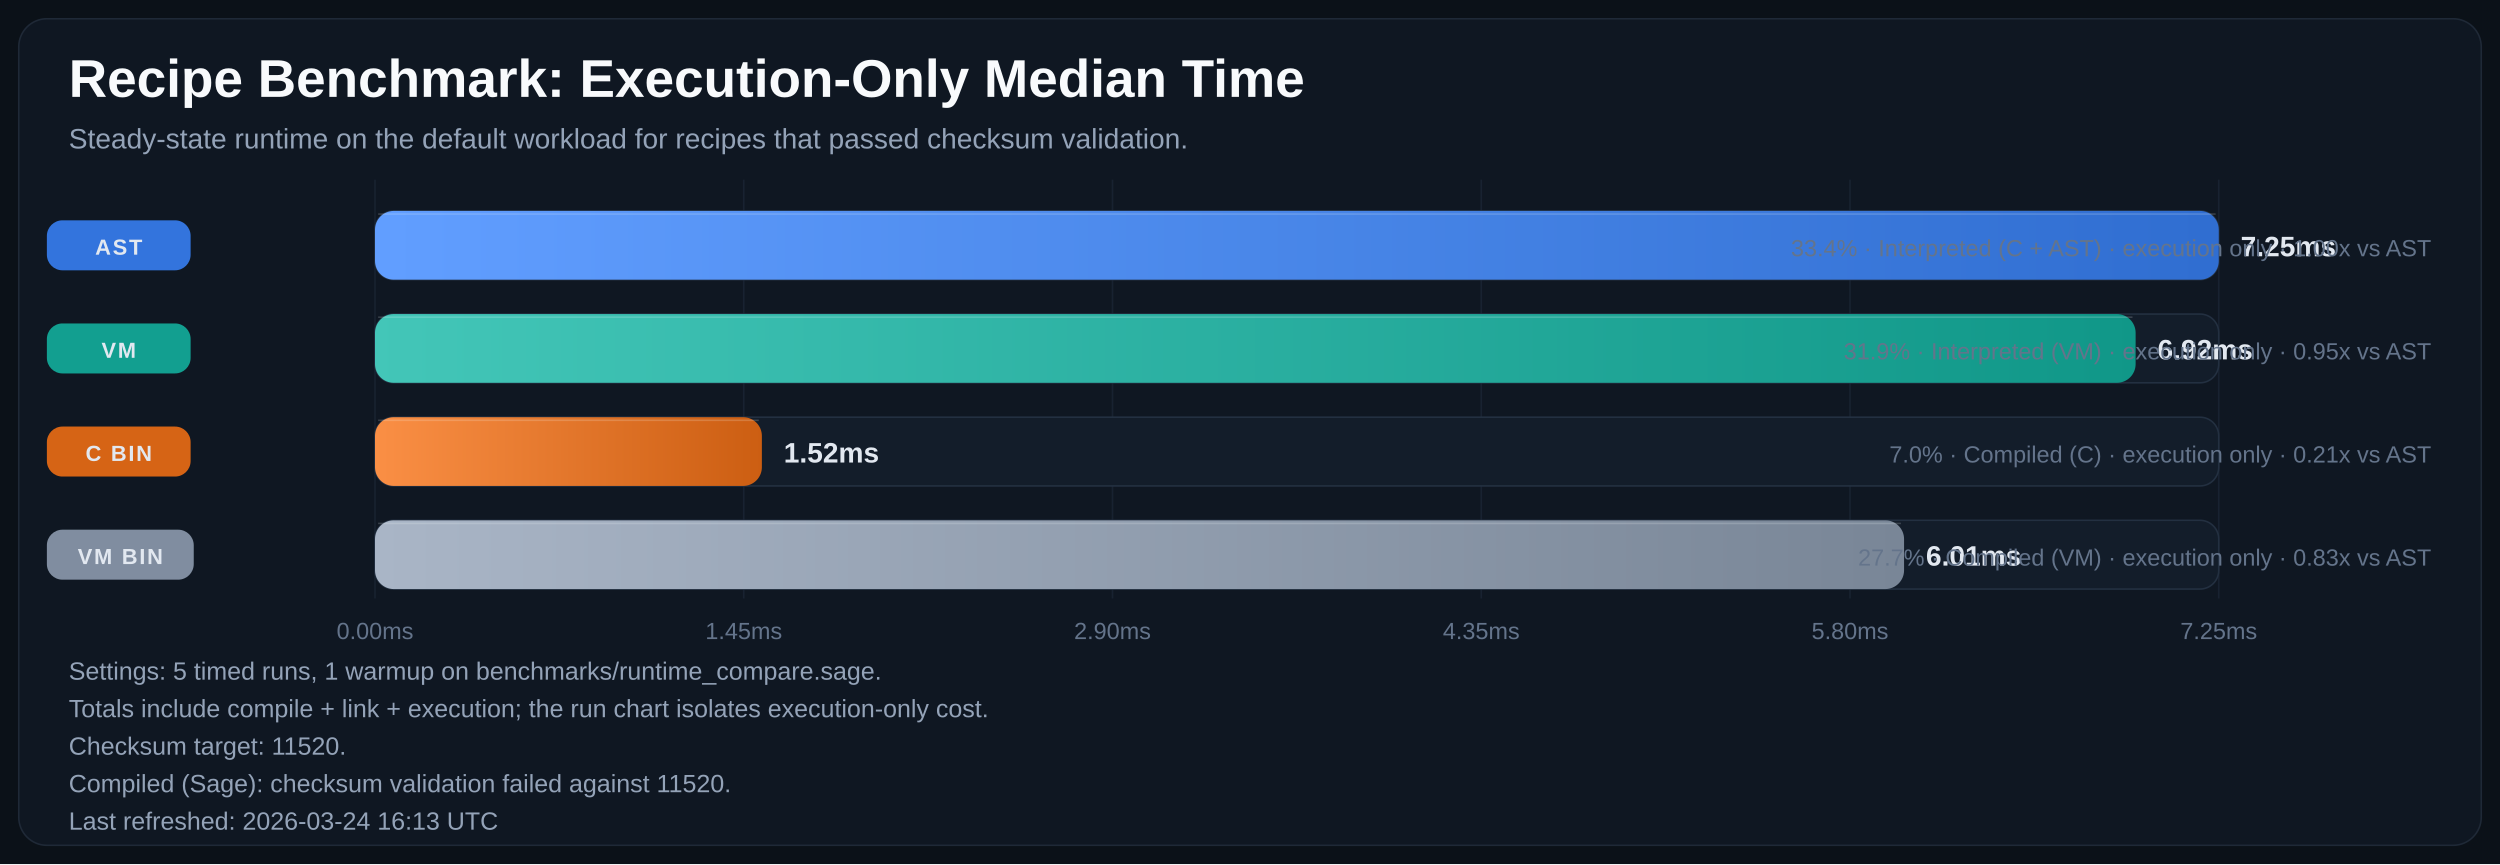
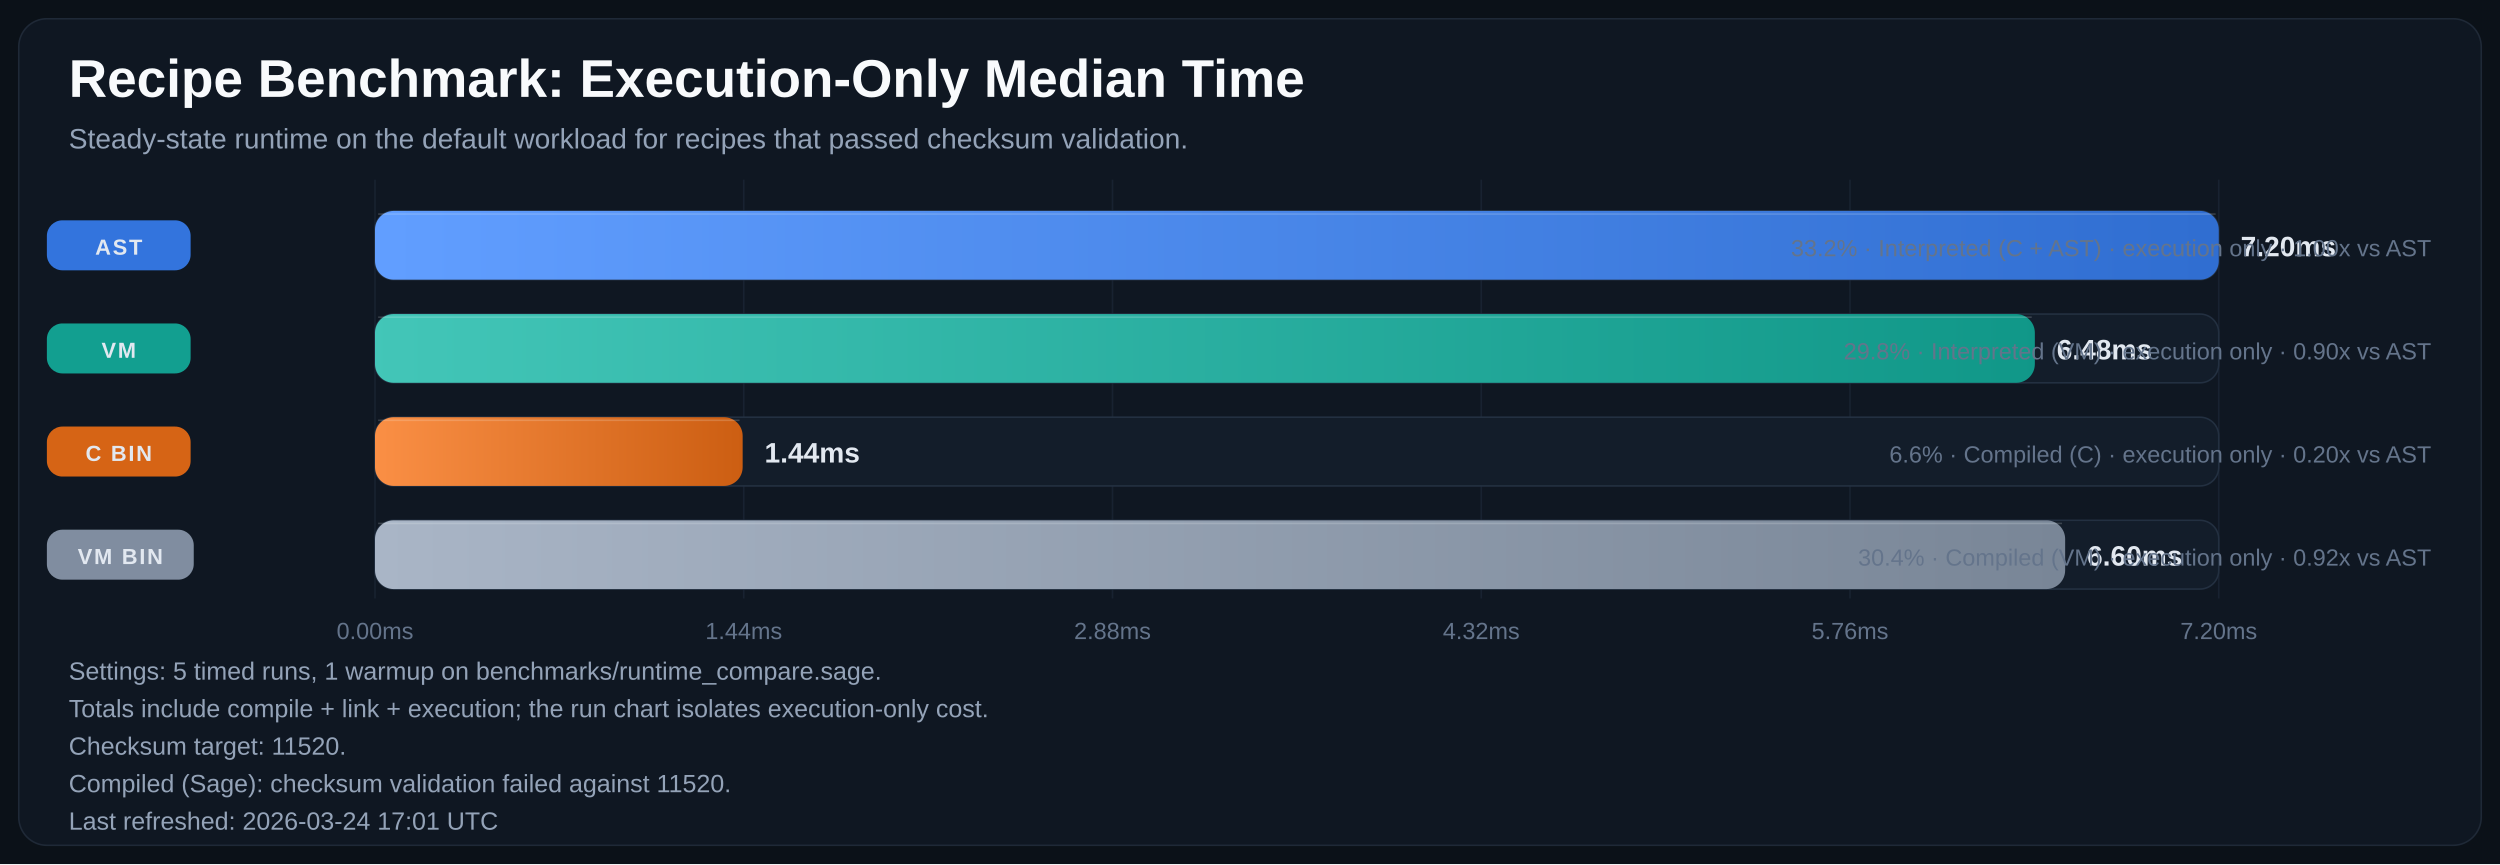
<svg xmlns="http://www.w3.org/2000/svg" width="1600" height="553" viewBox="0 0 1600 553" role="img" aria-labelledby="title desc">
  <defs>
    <linearGradient id="bar-gradient-0" x1="0%" y1="0%" x2="100%" y2="0%">
      <stop offset="0%" stop-color="#619EFF" />
      <stop offset="100%" stop-color="#306ED1" />
    </linearGradient>
    <linearGradient id="bar-gradient-1" x1="0%" y1="0%" x2="100%" y2="0%">
      <stop offset="0%" stop-color="#43C6B8" />
      <stop offset="100%" stop-color="#109788" />
    </linearGradient>
    <linearGradient id="bar-gradient-2" x1="0%" y1="0%" x2="100%" y2="0%">
      <stop offset="0%" stop-color="#FA8F45" />
      <stop offset="100%" stop-color="#CC5E12" />
    </linearGradient>
    <linearGradient id="bar-gradient-3" x1="0%" y1="0%" x2="100%" y2="0%">
      <stop offset="0%" stop-color="#A9B5C6" />
      <stop offset="100%" stop-color="#798697" />
    </linearGradient>
  </defs>
  <rect width="100%" height="100%" fill="#0B1118" />
  <rect x="12" y="12" width="1576" height="529" rx="18" fill="#0F1722" stroke="#1F2937" />
  <text x="44" y="62" fill="#F8FAFC" font-size="34" font-family="Segoe UI, Arial, sans-serif" font-weight="700">Recipe Benchmark: Execution-Only Median Time</text>
  <text x="44" y="95" fill="#94A3B8" font-size="18" font-family="Segoe UI, Arial, sans-serif">Steady-state runtime on the default workload for recipes that passed checksum validation.</text>
  <line x1="240.0" y1="115" x2="240.0" y2="383" stroke="#182231" stroke-width="1" />
  <text x="240.0" y="409" text-anchor="middle" fill="#64748B" font-size="15" font-family="Segoe UI, Arial, sans-serif">0.00ms</text>
  <line x1="476.0" y1="115" x2="476.0" y2="383" stroke="#182231" stroke-width="1" />
-   <text x="476.0" y="409" text-anchor="middle" fill="#64748B" font-size="15" font-family="Segoe UI, Arial, sans-serif">1.45ms</text>
+   <text x="476.0" y="409" text-anchor="middle" fill="#64748B" font-size="15" font-family="Segoe UI, Arial, sans-serif">1.44ms</text>
  <line x1="712.0" y1="115" x2="712.0" y2="383" stroke="#182231" stroke-width="1" />
-   <text x="712.0" y="409" text-anchor="middle" fill="#64748B" font-size="15" font-family="Segoe UI, Arial, sans-serif">2.90ms</text>
+   <text x="712.0" y="409" text-anchor="middle" fill="#64748B" font-size="15" font-family="Segoe UI, Arial, sans-serif">2.88ms</text>
  <line x1="948.0" y1="115" x2="948.0" y2="383" stroke="#182231" stroke-width="1" />
-   <text x="948.0" y="409" text-anchor="middle" fill="#64748B" font-size="15" font-family="Segoe UI, Arial, sans-serif">4.35ms</text>
+   <text x="948.0" y="409" text-anchor="middle" fill="#64748B" font-size="15" font-family="Segoe UI, Arial, sans-serif">4.32ms</text>
  <line x1="1184.0" y1="115" x2="1184.0" y2="383" stroke="#182231" stroke-width="1" />
-   <text x="1184.0" y="409" text-anchor="middle" fill="#64748B" font-size="15" font-family="Segoe UI, Arial, sans-serif">5.80ms</text>
+   <text x="1184.0" y="409" text-anchor="middle" fill="#64748B" font-size="15" font-family="Segoe UI, Arial, sans-serif">5.76ms</text>
  <line x1="1420.0" y1="115" x2="1420.0" y2="383" stroke="#182231" stroke-width="1" />
-   <text x="1420.0" y="409" text-anchor="middle" fill="#64748B" font-size="15" font-family="Segoe UI, Arial, sans-serif">7.25ms</text>
+   <text x="1420.0" y="409" text-anchor="middle" fill="#64748B" font-size="15" font-family="Segoe UI, Arial, sans-serif">7.20ms</text>
  <rect x="30" y="141.0" width="92" height="32" rx="10" fill="#3479E6" opacity="0.95" />
  <text x="76.0" y="163.0" text-anchor="middle" fill="#E2E8F0" font-size="14" font-family="Segoe UI, Arial, sans-serif" font-weight="700" letter-spacing="1.1">AST</text>
  <rect x="240" y="135" width="1180" height="44" rx="12" fill="#131D2A" stroke="#233041" />
  <rect x="240" y="135" width="1180.0" height="44" rx="12" fill="url(#bar-gradient-0)" />
  <line x1="242.0" y1="137.0" x2="1418.0" y2="137.0" stroke="#F8FAFC" stroke-opacity="0.18" />
-   <text x="1434.0" y="164.0" fill="#E2E8F0" font-size="18" font-family="Segoe UI, Arial, sans-serif" font-weight="700">7.25ms</text>
-   <text x="1556" y="164.0" text-anchor="end" fill="#64748B" font-size="15" font-family="Segoe UI, Arial, sans-serif">33.4% · Interpreted (C + AST) · execution only · 1.00x vs AST</text>
+   <text x="1434.0" y="164.0" fill="#E2E8F0" font-size="18" font-family="Segoe UI, Arial, sans-serif" font-weight="700">7.20ms</text>
+   <text x="1556" y="164.0" text-anchor="end" fill="#64748B" font-size="15" font-family="Segoe UI, Arial, sans-serif">33.2% · Interpreted (C + AST) · execution only · 1.00x vs AST</text>
  <rect x="30" y="207.0" width="92" height="32" rx="10" fill="#12A695" opacity="0.95" />
  <text x="76.0" y="229.0" text-anchor="middle" fill="#E2E8F0" font-size="14" font-family="Segoe UI, Arial, sans-serif" font-weight="700" letter-spacing="1.1">VM</text>
  <rect x="240" y="201" width="1180" height="44" rx="12" fill="#131D2A" stroke="#233041" />
-   <rect x="240" y="201" width="1126.8" height="44" rx="12" fill="url(#bar-gradient-1)" />
-   <line x1="242.0" y1="203.0" x2="1364.8" y2="203.0" stroke="#F8FAFC" stroke-opacity="0.18" />
-   <text x="1380.8" y="230.0" fill="#E2E8F0" font-size="18" font-family="Segoe UI, Arial, sans-serif" font-weight="700">6.92ms</text>
-   <text x="1556" y="230.0" text-anchor="end" fill="#64748B" font-size="15" font-family="Segoe UI, Arial, sans-serif">31.9% · Interpreted (VM) · execution only · 0.95x vs AST</text>
+   <rect x="240" y="201" width="1062.3" height="44" rx="12" fill="url(#bar-gradient-1)" />
+   <line x1="242.0" y1="203.0" x2="1300.3" y2="203.0" stroke="#F8FAFC" stroke-opacity="0.18" />
+   <text x="1316.3" y="230.0" fill="#E2E8F0" font-size="18" font-family="Segoe UI, Arial, sans-serif" font-weight="700">6.48ms</text>
+   <text x="1556" y="230.0" text-anchor="end" fill="#64748B" font-size="15" font-family="Segoe UI, Arial, sans-serif">29.8% · Interpreted (VM) · execution only · 0.90x vs AST</text>
  <rect x="30" y="273.0" width="92" height="32" rx="10" fill="#E06814" opacity="0.95" />
  <text x="76.0" y="295.0" text-anchor="middle" fill="#E2E8F0" font-size="14" font-family="Segoe UI, Arial, sans-serif" font-weight="700" letter-spacing="1.1">C BIN</text>
  <rect x="240" y="267" width="1180" height="44" rx="12" fill="#131D2A" stroke="#233041" />
-   <rect x="240" y="267" width="247.6" height="44" rx="12" fill="url(#bar-gradient-2)" />
-   <line x1="242.0" y1="269.0" x2="485.6" y2="269.0" stroke="#F8FAFC" stroke-opacity="0.18" />
-   <text x="501.6" y="296.0" fill="#E2E8F0" font-size="18" font-family="Segoe UI, Arial, sans-serif" font-weight="700">1.52ms</text>
-   <text x="1556" y="296.0" text-anchor="end" fill="#64748B" font-size="15" font-family="Segoe UI, Arial, sans-serif">7.0% · Compiled (C) · execution only · 0.21x vs AST</text>
+   <rect x="240" y="267" width="235.3" height="44" rx="12" fill="url(#bar-gradient-2)" />
+   <line x1="242.0" y1="269.0" x2="473.3" y2="269.0" stroke="#F8FAFC" stroke-opacity="0.18" />
+   <text x="489.3" y="296.0" fill="#E2E8F0" font-size="18" font-family="Segoe UI, Arial, sans-serif" font-weight="700">1.44ms</text>
+   <text x="1556" y="296.0" text-anchor="end" fill="#64748B" font-size="15" font-family="Segoe UI, Arial, sans-serif">6.6% · Compiled (C) · execution only · 0.20x vs AST</text>
  <rect x="30" y="339.0" width="94" height="32" rx="10" fill="#8593A6" opacity="0.95" />
  <text x="77.0" y="361.0" text-anchor="middle" fill="#E2E8F0" font-size="14" font-family="Segoe UI, Arial, sans-serif" font-weight="700" letter-spacing="1.1">VM BIN</text>
  <rect x="240" y="333" width="1180" height="44" rx="12" fill="#131D2A" stroke="#233041" />
-   <rect x="240" y="333" width="978.6" height="44" rx="12" fill="url(#bar-gradient-3)" />
-   <line x1="242.0" y1="335.0" x2="1216.6" y2="335.0" stroke="#F8FAFC" stroke-opacity="0.18" />
-   <text x="1232.6" y="362.0" fill="#E2E8F0" font-size="18" font-family="Segoe UI, Arial, sans-serif" font-weight="700">6.01ms</text>
-   <text x="1556" y="362.0" text-anchor="end" fill="#64748B" font-size="15" font-family="Segoe UI, Arial, sans-serif">27.7% · Compiled (VM) · execution only · 0.83x vs AST</text>
+   <rect x="240" y="333" width="1081.7" height="44" rx="12" fill="url(#bar-gradient-3)" />
+   <line x1="242.0" y1="335.0" x2="1319.7" y2="335.0" stroke="#F8FAFC" stroke-opacity="0.18" />
+   <text x="1335.7" y="362.0" fill="#E2E8F0" font-size="18" font-family="Segoe UI, Arial, sans-serif" font-weight="700">6.60ms</text>
+   <text x="1556" y="362.0" text-anchor="end" fill="#64748B" font-size="15" font-family="Segoe UI, Arial, sans-serif">30.4% · Compiled (VM) · execution only · 0.92x vs AST</text>
  <text x="44" y="435" fill="#94A3B8" font-size="16" font-family="Segoe UI, Arial, sans-serif">Settings: 5 timed runs, 1 warmup on benchmarks/runtime_compare.sage.</text>
  <text x="44" y="459" fill="#94A3B8" font-size="16" font-family="Segoe UI, Arial, sans-serif">Totals include compile + link + execution; the run chart isolates execution-only cost.</text>
  <text x="44" y="483" fill="#94A3B8" font-size="16" font-family="Segoe UI, Arial, sans-serif">Checksum target: 11520.</text>
  <text x="44" y="507" fill="#94A3B8" font-size="16" font-family="Segoe UI, Arial, sans-serif">Compiled (Sage): checksum validation failed against 11520.</text>
-   <text x="44" y="531" fill="#94A3B8" font-size="16" font-family="Segoe UI, Arial, sans-serif">Last refreshed: 2026-03-24 16:13 UTC</text>
+   <text x="44" y="531" fill="#94A3B8" font-size="16" font-family="Segoe UI, Arial, sans-serif">Last refreshed: 2026-03-24 17:01 UTC</text>
</svg>
